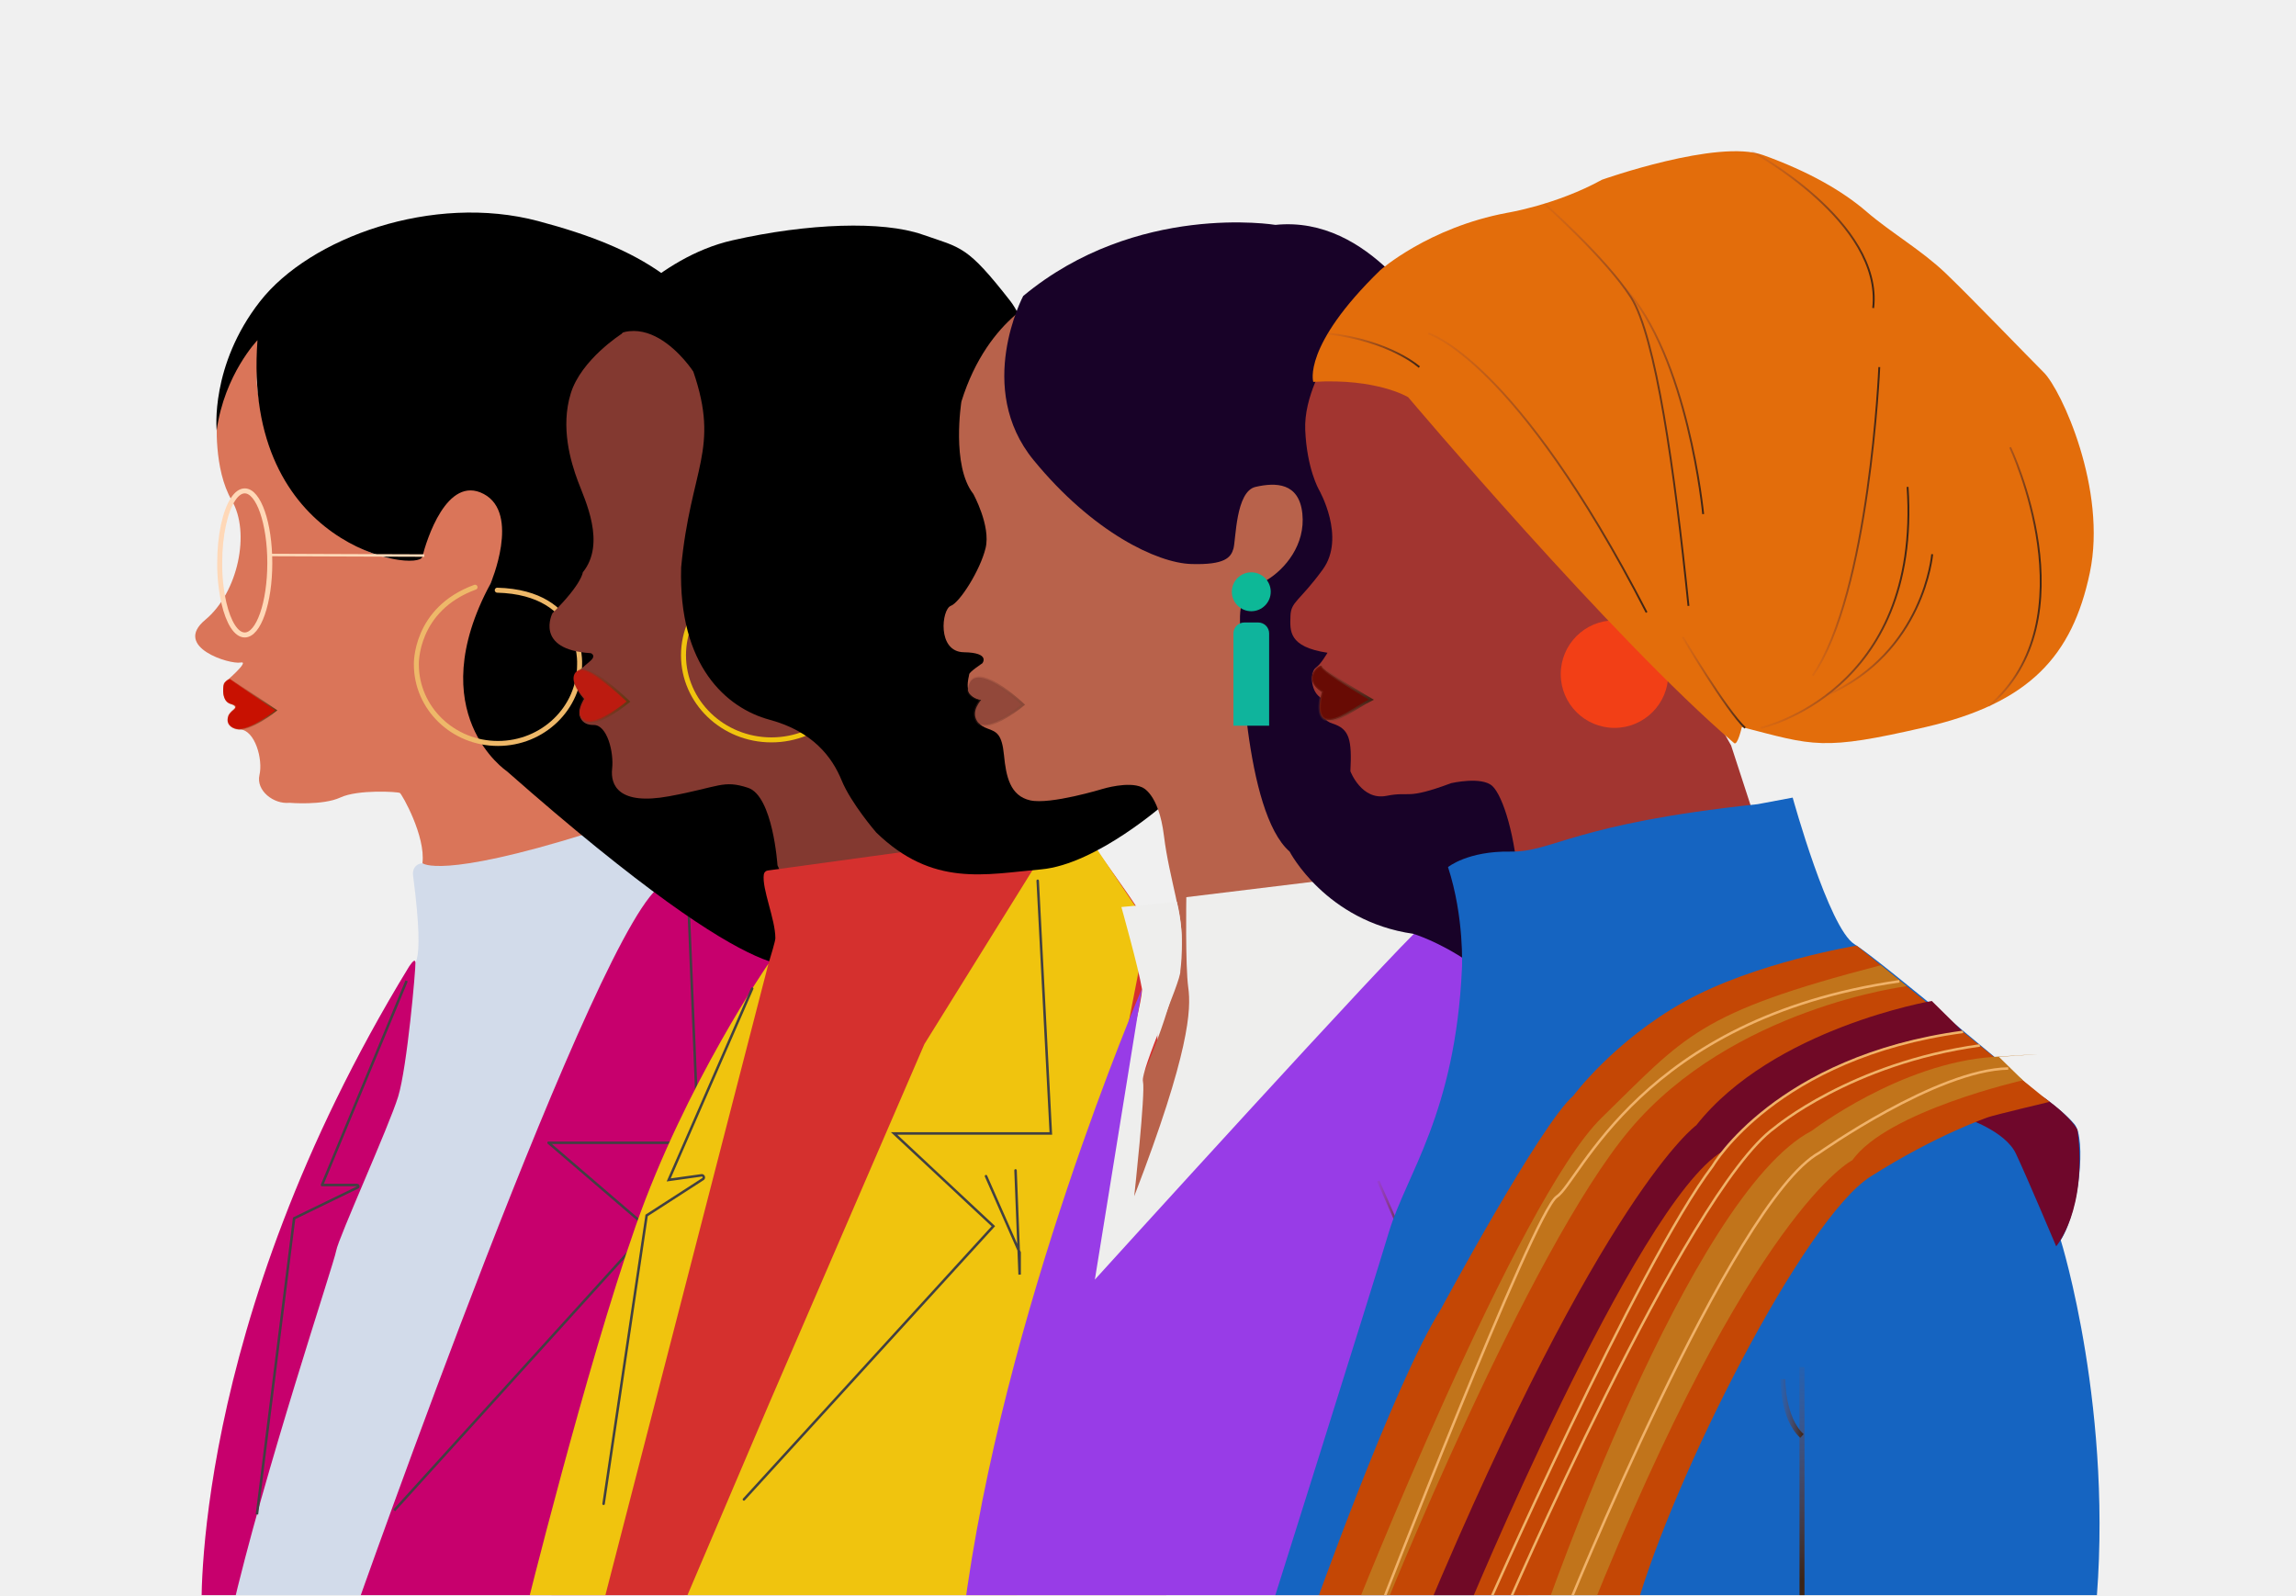
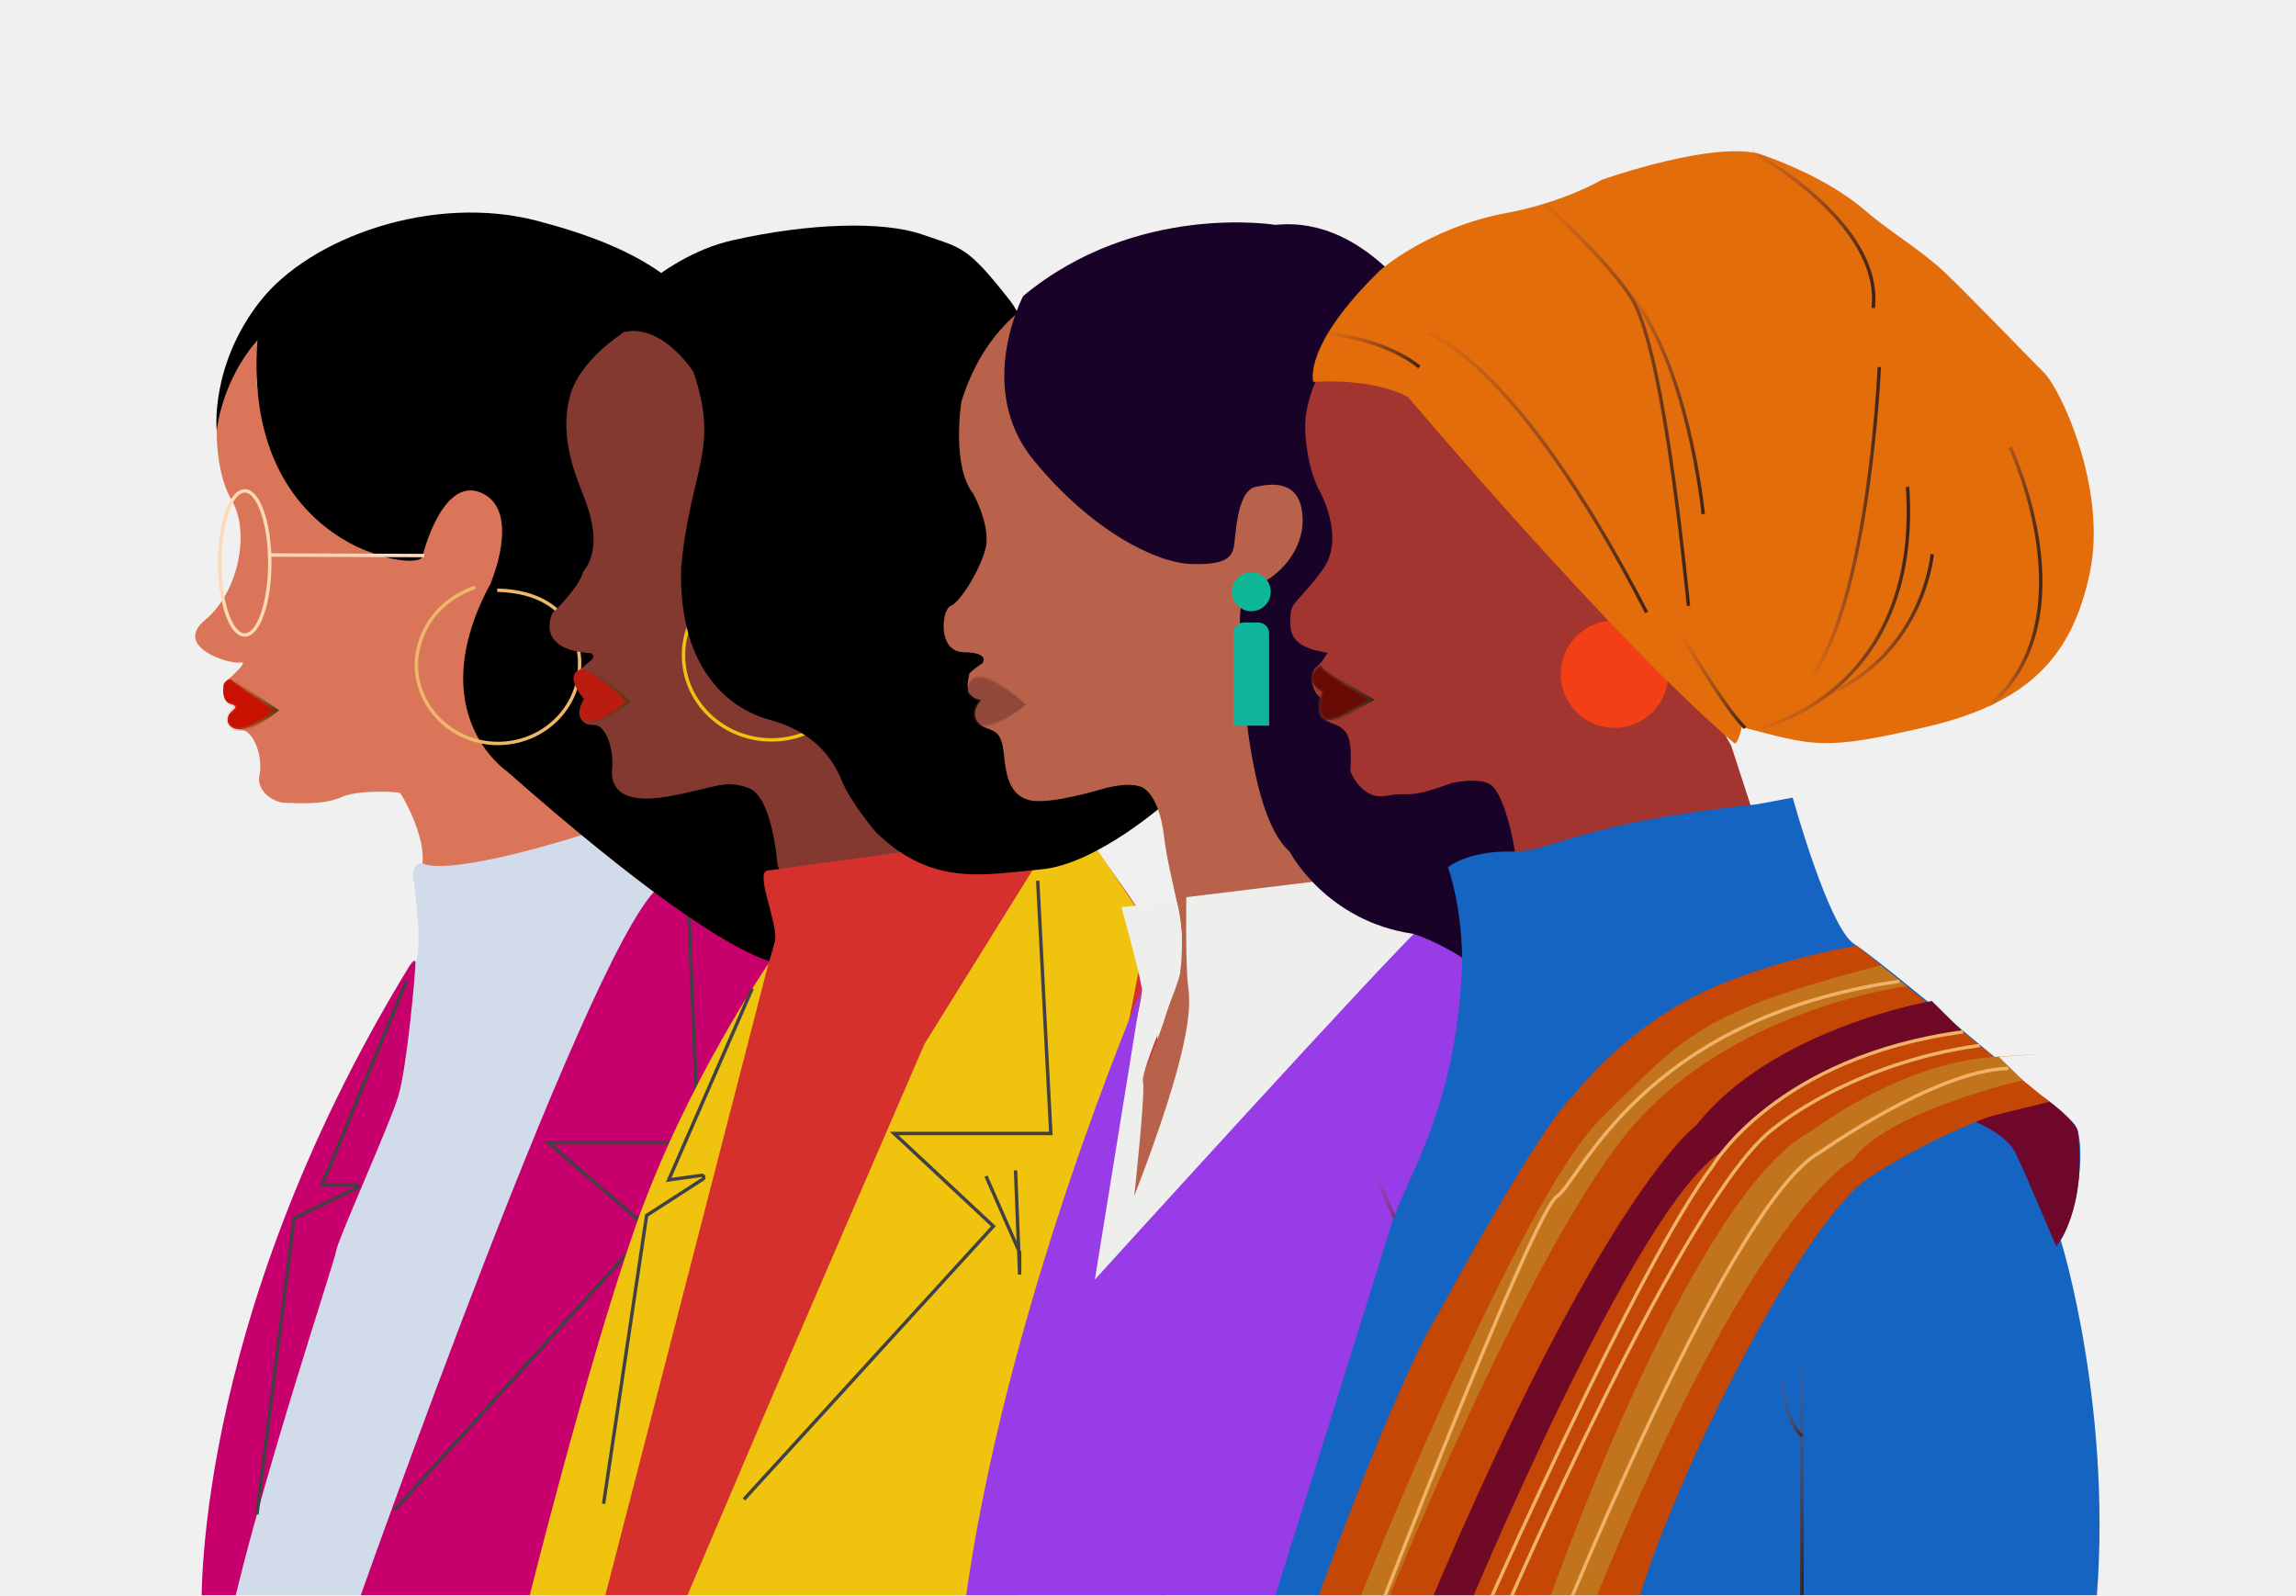
<svg xmlns="http://www.w3.org/2000/svg" width="675" height="469" viewBox="0 0 675 469" fill="none">
  <g clip-path="url(#clip0_2303_12391)">
    <path d="M63.8 123.218C63.8 123.218 62.672 137.857 68.165 147.184C73.657 156.511 70.035 174.206 60.346 182.242C50.657 190.279 67.641 195.422 70.709 194.799C73.776 194.175 65.845 200.865 65.845 200.865C65.845 200.865 64.598 205.897 67.859 206.982C71.12 208.067 67.236 210.099 67.236 210.099C67.236 210.099 66.032 214.32 70.496 214.463C74.961 214.607 77.355 223.273 76.282 227.856C75.21 232.438 80.428 236.528 85.111 236.042C85.111 236.042 94.881 236.89 100.074 234.477C105.268 232.064 116.958 232.787 117.563 233.149C118.168 233.511 125.163 245.818 124.197 253.78C123.23 261.742 129.87 268.251 129.87 268.251L181.737 255.226L173.793 244.819C173.443 244.576 154.239 226.636 149.009 222.062C147.494 215.996 136.834 222.145 138.281 188.047C138.281 188.047 139.571 179.842 147.77 164.567C147.77 164.567 153.922 146.932 143.472 141.945C143.472 141.945 134.878 137.034 127.153 148.294C127.153 148.294 125.542 153.404 122.724 162.089C122.724 162.089 118.18 168.426 103.304 159.579C103.304 159.579 77.891 144.142 75.478 112.294C75.478 112.294 75.64 103.927 76.563 100.448C77.486 96.969 66.399 103.493 63.8 123.218Z" fill="#DA7559" />
-     <path d="M81.245 208.865L67.66 199.656C67.142 199.756 66.67 200.021 66.314 200.411C65.958 200.8 65.737 201.294 65.683 201.819C65.447 203.69 65.683 206.408 67.859 206.975C70.035 207.543 69.268 208.179 68.059 209.183C66.849 210.186 65.708 213.435 69.537 214.345C73.365 215.255 81.245 208.865 81.245 208.865Z" fill="#C81101" stroke="url(#paint0_linear_2303_12391)" stroke-width="0.367" stroke-miterlimit="10" />
+     <path d="M81.245 208.865L67.66 199.656C67.142 199.756 66.67 200.021 66.314 200.411C65.958 200.8 65.737 201.294 65.683 201.819C65.447 203.69 65.683 206.408 67.859 206.975C70.035 207.543 69.268 208.179 68.059 209.183C66.849 210.186 65.708 213.435 69.537 214.345C73.365 215.255 81.245 208.865 81.245 208.865Z" fill="#C81101" stroke="url(#paint0_linear_2303_12391)" strokeWidth="0.367" stroke-miterlimit="10" />
    <path d="M124.19 253.78C124.19 253.78 129.178 258.612 172.634 245.051L226.191 281.35L230.424 474.827H59.292C59.292 474.827 62.971 376.05 120.736 283.489C120.736 283.489 125.4 287.753 121.459 257.596C121.459 257.596 120.755 254.26 124.19 253.78Z" fill="#D2DBEA" />
    <path d="M195.017 260.052L226.814 281.736L200.429 474.808H104.008C104.008 474.808 177.011 267.378 195.017 260.052Z" fill="#C7006D" />
    <path d="M67.959 474.677L59.274 474.808C59.274 474.808 55.414 390.527 120.069 284.523C120.069 284.523 122.027 281.238 122.133 283.008C122.239 284.779 119.707 313.727 117.058 322.412C114.408 331.097 99.444 364.079 98.84 367.733C98.235 371.386 77.629 432.73 67.959 474.677Z" fill="#C7006D" />
-     <path d="M115.911 444.084L190.859 361.417L161.262 336.004H205.336L202.399 266.106" stroke="#414042" stroke-width="0.733" stroke-linejoin="round" />
-     <path d="M75.534 445.274L86.464 358.212L105.168 349.122C105.241 349.083 105.299 349.022 105.333 348.947C105.367 348.872 105.376 348.788 105.358 348.707C105.339 348.627 105.295 348.555 105.231 348.502C105.167 348.45 105.088 348.42 105.006 348.417H94.675L119.545 288.395" stroke="#414042" stroke-width="0.733" stroke-linejoin="round" />
-     <path d="M79.319 165.527C79.319 177.217 76.021 186.694 71.949 186.694C69.406 186.694 67.161 182.997 65.839 177.342C64.975 173.453 64.557 169.479 64.592 165.496C64.592 157.334 66.201 150.252 68.551 146.723C69.574 145.189 70.734 144.329 71.962 144.329C76.021 144.36 79.319 153.837 79.319 165.527Z" stroke="#FFD8B7" stroke-width="1.466" stroke-miterlimit="10" />
+     <path d="M115.911 444.084L190.859 361.417L161.262 336.004H205.336L202.399 266.106" stroke="#414042" strokeWidth="0.733" strokeLinejoin="round" />
+     <path d="M75.534 445.274L86.464 358.212L105.168 349.122C105.241 349.083 105.299 349.022 105.333 348.947C105.367 348.872 105.376 348.788 105.358 348.707C105.339 348.627 105.295 348.555 105.231 348.502C105.167 348.45 105.088 348.42 105.006 348.417H94.675L119.545 288.395" stroke="#414042" strokeWidth="0.733" strokeLinejoin="round" />
+     <path d="M79.319 165.527C79.319 177.217 76.021 186.694 71.949 186.694C69.406 186.694 67.161 182.997 65.839 177.342C64.975 173.453 64.557 169.479 64.592 165.496C64.592 157.334 66.201 150.252 68.551 146.723C69.574 145.189 70.734 144.329 71.962 144.329C76.021 144.36 79.319 153.837 79.319 165.527Z" stroke="#FFD8B7" strokeWidth="1.466" stroke-miterlimit="10" />
    <path d="M63.701 126.516C63.701 126.516 61.724 107.456 76.426 88.64C91.127 69.823 127.327 56.792 158.207 64.997C189.088 73.202 204.968 83.736 217.837 108.344C230.705 132.953 235.417 282.655 235.417 282.655C235.417 282.655 228.691 296.968 148.992 226.74C148.992 226.74 123.642 209.762 144.223 171.556C144.223 171.556 153.064 150.981 142.209 145.239C131.354 139.497 125.344 158.955 124.166 163.694C122.987 168.432 71.17 161.094 75.697 100.018C75.697 100.031 66.02 110.006 63.701 126.516Z" fill="black" />
-     <path d="M139.659 172.653C121.865 179.168 122.407 195.354 122.407 195.354C122.407 208.191 133.15 218.591 146.398 218.591C159.647 218.591 170.396 208.191 170.396 195.354C170.396 195.354 171.68 174.206 146.186 173.532" stroke="#EEB869" stroke-width="1.466" stroke-miterlimit="10" stroke-linecap="round" />
+     <path d="M139.659 172.653C121.865 179.168 122.407 195.354 122.407 195.354C122.407 208.191 133.15 218.591 146.398 218.591C159.647 218.591 170.396 208.191 170.396 195.354C170.396 195.354 171.68 174.206 146.186 173.532" stroke="#EEB869" strokeWidth="1.466" stroke-miterlimit="10" strokeLinecap="round" />
    <path d="M182.753 98.16C182.753 98.16 170.851 105.717 167.79 115.692C164.729 125.668 167.79 135.793 169.879 141.423C171.967 147.053 178.246 159.76 171.331 168.282C171.331 168.282 171.169 171.599 162.422 180.284C162.422 180.284 156.873 191.021 173.7 192.049C173.7 192.049 175.509 192.71 173.401 194.462C171.294 196.214 169.723 197.717 169.723 197.717C169.77 199.673 169.989 201.622 170.377 203.54C170.402 203.645 170.446 203.745 170.508 203.833L171.755 205.498C171.755 205.498 170.371 208.696 170.371 209.419C170.371 210.143 170.552 213.216 174.53 213.16C178.507 213.104 180.503 221.184 179.96 226.01C179.418 230.836 181.831 236.865 196.725 234.115C211.62 231.366 212.531 229.234 219.888 231.621C227.245 234.009 228.573 254.416 228.573 254.416L233.28 264.79L267.297 261.05L269.965 254.378L225.935 89.606C225.935 89.606 184.443 94.768 182.753 98.16Z" fill="#833930" />
    <path d="M225.698 255.949L317.474 243.362C317.474 243.362 336.515 268.612 338.766 274.567C341.017 280.521 342.949 474.808 342.949 474.808H160.078C160.078 474.808 227.949 281.961 227.949 275.851C227.949 270.24 223.934 261.311 224.557 257.103C224.597 256.813 224.73 256.544 224.936 256.336C225.142 256.128 225.409 255.993 225.698 255.949Z" fill="#D5302E" />
    <path d="M154.285 474.808H176.481L225.917 283.333C225.917 283.333 201.57 318.559 186.856 360.538C172.142 402.516 154.285 474.808 154.285 474.808Z" fill="#F0C40E" />
    <path d="M314.637 238.012L271.773 306.969L225.923 413.122L199.643 474.802H297.835L337.413 271.879L314.637 238.012Z" fill="#F0C40E" />
-     <path d="M218.703 440.866L292.043 360.531L262.851 333.267H308.932L305.073 258.961" stroke="#414042" stroke-width="0.733" stroke-miterlimit="10" stroke-linecap="round" />
-     <path d="M289.873 345.811L299.761 368.25V374.765L298.558 344.122" stroke="#414042" stroke-width="0.733" stroke-miterlimit="10" stroke-linecap="round" />
-     <path d="M177.448 442.157L190.104 357.364L206.52 346.765C206.675 346.706 206.8 346.589 206.868 346.438C206.936 346.287 206.941 346.115 206.882 345.961C206.823 345.806 206.706 345.681 206.555 345.613C206.404 345.546 206.232 345.541 206.078 345.599L196.588 346.927L221.141 290.658" stroke="#414042" stroke-width="0.733" stroke-miterlimit="10" stroke-linecap="round" />
-     <path d="M226.79 217.543C241.066 217.543 252.639 206.4 252.639 192.654C252.639 178.908 241.066 167.765 226.79 167.765C212.513 167.765 200.94 178.908 200.94 192.654C200.94 206.4 212.513 217.543 226.79 217.543Z" stroke="#F0C40E" stroke-width="1.466" stroke-miterlimit="10" />
+     <path d="M218.703 440.866L292.043 360.531L262.851 333.267H308.932L305.073 258.961" stroke="#414042" strokeWidth="0.733" stroke-miterlimit="10" strokeLinecap="round" />
+     <path d="M289.873 345.811L299.761 368.25V374.765L298.558 344.122" stroke="#414042" strokeWidth="0.733" stroke-miterlimit="10" strokeLinecap="round" />
+     <path d="M177.448 442.157L190.104 357.364L206.52 346.765C206.675 346.706 206.8 346.589 206.868 346.438C206.936 346.287 206.941 346.115 206.882 345.961C206.823 345.806 206.706 345.681 206.555 345.613C206.404 345.546 206.232 345.541 206.078 345.599L196.588 346.927L221.141 290.658" stroke="#414042" strokeWidth="0.733" stroke-miterlimit="10" strokeLinecap="round" />
+     <path d="M226.79 217.543C241.066 217.543 252.639 206.4 252.639 192.654C252.639 178.908 241.066 167.765 226.79 167.765C212.513 167.765 200.94 178.908 200.94 192.654C200.94 206.4 212.513 217.543 226.79 217.543Z" stroke="#F0C40E" strokeWidth="1.466" stroke-miterlimit="10" />
    <path d="M172.217 106.889C172.217 106.889 172.703 98.447 177.691 95.666C177.691 95.666 193.053 75.715 215.33 70.659C237.607 65.602 259.478 64.904 271.119 68.944C282.759 72.984 284.212 72.105 297.055 88.546C309.899 104.987 342.956 235.836 342.956 235.836C342.956 235.836 322.45 254.173 306.04 255.619C289.63 257.065 274.242 260.925 257.589 244.758C257.589 244.758 250.189 236.198 247.414 229.402C244.64 222.606 238.972 215.062 226.266 211.627C213.559 208.191 199.406 195.784 200.248 166.836C203.023 137.533 211.708 132.258 203.827 109.258C203.821 109.227 187.498 84.057 172.217 106.889Z" fill="black" />
-     <path d="M184.767 206.29C184.767 206.29 175.477 197.293 171.412 196.881C169.28 196.663 166.188 199.176 171.774 205.467C171.774 205.467 168.32 210.598 172.217 212.082C176.113 213.566 184.767 206.29 184.767 206.29Z" fill="#BC1B10" stroke="url(#paint1_linear_2303_12391)" stroke-width="0.733" stroke-miterlimit="10" />
+     <path d="M184.767 206.29C184.767 206.29 175.477 197.293 171.412 196.881C169.28 196.663 166.188 199.176 171.774 205.467C171.774 205.467 168.32 210.598 172.217 212.082C176.113 213.566 184.767 206.29 184.767 206.29Z" fill="#BC1B10" stroke="url(#paint1_linear_2303_12391)" strokeWidth="0.733" stroke-miterlimit="10" />
    <path d="M308.203 86.47C308.203 86.47 290.596 92.499 282.641 118.074C282.641 118.074 279.623 136.891 286.138 145.214C286.138 145.214 291.326 154.622 289.755 161.138C288.183 167.653 282.154 177.18 279.505 178.146C276.855 179.112 275.402 191.657 283.364 191.775C291.326 191.894 288.794 195.03 288.794 195.03C288.794 195.03 284.929 197.567 284.929 198.29C284.929 199.014 282.641 204.924 288.551 205.772C288.551 205.772 286.862 207.705 287.223 209.993C287.585 212.281 287.703 213.254 290.341 214.22C292.978 215.187 294.562 215.785 295.166 222.057C295.771 228.33 296.974 234.003 302.885 235.325C308.796 236.647 324.208 231.946 324.208 231.946C324.208 231.946 331.69 229.651 335.686 231.459C335.686 231.459 340.63 233.031 342.195 245.799C343.76 258.568 348.23 270.283 347.264 278.002C346.298 285.721 344.608 296.083 336.166 315.878L330.86 370.887L430.741 270.508L374.31 86.47C374.31 86.47 321.047 77.336 308.203 86.47Z" fill="#B8624B" />
-     <path d="M300.809 207.175C300.809 207.175 285.901 192.991 284.598 202.455C284.598 202.455 283.931 204.681 288.557 205.766C288.557 205.766 285.122 209.133 287.423 212.256C289.723 215.38 298.396 209.264 300.809 207.175Z" fill="#92483A" stroke="url(#paint2_linear_2303_12391)" stroke-width="0.733" stroke-miterlimit="10" />
+     <path d="M300.809 207.175C300.809 207.175 285.901 192.991 284.598 202.455C284.598 202.455 283.931 204.681 288.557 205.766C288.557 205.766 285.122 209.133 287.423 212.256C289.723 215.38 298.396 209.264 300.809 207.175Z" fill="#92483A" stroke="url(#paint2_linear_2303_12391)" strokeWidth="0.733" stroke-miterlimit="10" />
    <path d="M345.992 265.152L329.676 266.686C329.676 266.686 334.745 284.735 335.711 290.671C336.677 296.606 307.48 395.028 307.48 395.028L336.914 399.854L420.61 276.562L396.294 258.001L348.766 263.787C348.766 263.787 348.449 283.975 349.334 290.328C350.219 296.681 349.814 309.226 333.448 351.728C333.448 351.728 336.783 321.358 336.023 317.985C335.262 314.612 347.326 288.37 347.002 285.502C346.971 285.502 348.592 275.408 345.992 265.152Z" fill="#EEEEED" />
    <path d="M283.276 474.808H449.582L437.998 289.362C437.998 289.362 425.778 265.882 418.047 272.316C410.316 278.75 321.876 376.231 321.876 376.231L335.711 290.69C335.711 290.69 294.536 386.206 283.276 474.808Z" fill="#983CE7" />
-     <path d="M405.191 347.258L413.234 365.594" stroke="url(#paint3_linear_2303_12391)" stroke-width="0.733" stroke-miterlimit="10" />
+     <path d="M405.191 347.258L413.234 365.594" stroke="url(#paint3_linear_2303_12391)" strokeWidth="0.733" stroke-miterlimit="10" />
    <path d="M422.237 95.392C419.668 94.768 403.258 63.227 374.952 66.12C374.952 66.12 334.102 59.367 300.809 87.031C300.809 87.031 286.469 114.053 303.864 135.282C321.259 156.511 340.212 165.521 350.182 165.832C360.151 166.144 361.859 163.906 362.614 161.331C363.368 158.756 363.237 144.497 369.123 143.156C375.008 141.816 381.91 141.828 382.877 150.994C383.843 160.159 377.783 167.329 372.427 170.564C367.072 173.8 364.416 175.004 364.54 182.479C364.665 189.955 365.787 238.754 379.136 250.382C379.136 250.382 389.735 270.857 415.485 274.56C415.485 274.56 423.041 276.811 431.888 282.921C440.735 289.031 487.702 230.487 487.702 230.487L422.237 95.392Z" fill="#180228" />
    <path d="M367.863 179.711C371.021 179.711 373.581 177.151 373.581 173.994C373.581 170.836 371.021 168.276 367.863 168.276C364.706 168.276 362.146 170.836 362.146 173.994C362.146 177.151 364.706 179.711 367.863 179.711Z" fill="#0DB897" />
    <path d="M365.819 183.028H369.909C370.759 183.028 371.574 183.365 372.175 183.966C372.776 184.567 373.113 185.382 373.113 186.232V213.366H362.614V186.232C362.614 185.382 362.952 184.567 363.553 183.966C364.154 183.365 364.969 183.028 365.819 183.028Z" fill="#0FB49C" />
    <path d="M391.786 102.63C389.75 105.73 388.021 109.021 386.624 112.456C384.928 116.615 383.507 121.609 383.725 126.435C384.211 137.857 387.746 143.967 387.746 143.967C387.746 143.967 395.789 157.958 388.875 167.447C381.96 176.936 379.523 176.799 379.385 181.12C379.248 185.441 378.718 190.179 390.271 191.925C390.271 191.925 388.282 195.36 386.805 196.389C385.327 197.418 385.053 202.811 388.052 204.98C391.051 207.15 386.867 211.215 391.793 212.761C396.718 214.308 397.485 217.469 396.999 226.758C396.999 226.758 400.259 235.443 407.598 233.997C414.936 232.55 413.028 235.319 426.657 230.256C426.657 230.256 435.586 228.205 438.722 231.098C441.858 233.991 445.717 246.18 446.44 261.025C447.163 275.87 521.956 259.217 521.956 259.217L508.925 219.171L427.15 74.805C427.15 74.805 410.79 80.597 391.786 102.63Z" fill="#A23530" />
    <path d="M474.646 214.015C483.375 214.015 490.451 206.938 490.451 198.209C490.451 189.48 483.375 182.404 474.646 182.404C465.917 182.404 458.841 189.48 458.841 198.209C458.841 206.938 465.917 214.015 474.646 214.015Z" fill="#F23F16" />
    <path d="M386.082 112.282C386.082 112.282 382.758 101.826 405.758 79.456C405.758 79.456 419.918 66.912 443.074 62.572C443.074 62.572 457.551 60.24 470.98 52.84C470.98 52.84 504.997 40.775 518.364 45.601C531.732 50.427 541.689 56.138 548.765 62.248C555.842 68.358 564.845 73.508 571.921 80.26C578.998 87.012 595.725 104.389 600.875 109.532C606.025 114.676 619.53 143.954 614.386 168.401C609.242 192.847 596.667 206.695 566.117 213.771C535.566 220.848 533.303 219.239 512.074 213.771C512.074 213.771 510.827 219.345 509.823 218.491C473.954 187.791 413.988 116.783 413.988 116.783C413.988 116.783 404.836 111.153 386.082 112.282Z" fill="#E36D0B" />
-     <path d="M419.918 98.048C419.918 98.048 445.48 105.286 484.086 180.072" stroke="url(#paint4_linear_2303_12391)" stroke-width="0.55" stroke-miterlimit="10" />
-     <path d="M417.262 107.936C417.262 107.936 408.814 100.218 390.359 98.048" stroke="url(#paint5_linear_2303_12391)" stroke-width="0.55" stroke-miterlimit="10" />
-     <path d="M494.703 187.317C494.703 187.317 507.509 208.89 513.046 214.027" stroke="url(#paint6_linear_2303_12391)" stroke-width="0.55" stroke-miterlimit="10" />
-     <path d="M454.015 59.891C454.015 59.891 472.265 76.102 479.503 87.43C486.742 98.759 492.291 138.094 496.393 178.146" stroke="url(#paint7_linear_2303_12391)" stroke-width="0.55" stroke-miterlimit="10" />
-     <path d="M517.623 214.021C517.623 214.021 564.907 203.715 560.805 143.163" stroke="url(#paint8_linear_2303_12391)" stroke-width="0.55" stroke-miterlimit="10" />
-     <path d="M568.043 162.946C568.043 162.946 565.68 191.825 536.925 204.45" stroke="url(#paint9_linear_2303_12391)" stroke-width="0.55" stroke-miterlimit="10" />
-     <path d="M590.962 131.529C590.962 131.529 614.935 182.03 584.615 207.692" stroke="url(#paint10_linear_2303_12391)" stroke-width="0.55" stroke-miterlimit="10" />
-     <path d="M500.714 151.156C500.714 151.156 496.287 104.626 477.265 84.219" stroke="url(#paint11_linear_2303_12391)" stroke-width="0.55" stroke-miterlimit="10" />
-     <path d="M514.991 44.473C514.991 44.473 553.597 65.234 550.698 90.566" stroke="url(#paint12_linear_2303_12391)" stroke-width="0.55" stroke-miterlimit="10" />
-     <path d="M552.487 107.936C552.487 107.936 549.626 174.524 532.898 198.652" stroke="url(#paint13_linear_2303_12391)" stroke-width="0.55" stroke-miterlimit="10" />
+     <path d="M419.918 98.048C419.918 98.048 445.48 105.286 484.086 180.072" stroke="url(#paint4_linear_2303_12391)" strokeWidth="0.55" stroke-miterlimit="10" />
+     <path d="M417.262 107.936C417.262 107.936 408.814 100.218 390.359 98.048" stroke="url(#paint5_linear_2303_12391)" strokeWidth="0.55" stroke-miterlimit="10" />
+     <path d="M494.703 187.317C494.703 187.317 507.509 208.89 513.046 214.027" stroke="url(#paint6_linear_2303_12391)" strokeWidth="0.55" stroke-miterlimit="10" />
+     <path d="M454.015 59.891C454.015 59.891 472.265 76.102 479.503 87.43C486.742 98.759 492.291 138.094 496.393 178.146" stroke="url(#paint7_linear_2303_12391)" strokeWidth="0.55" stroke-miterlimit="10" />
+     <path d="M517.623 214.021C517.623 214.021 564.907 203.715 560.805 143.163" stroke="url(#paint8_linear_2303_12391)" strokeWidth="0.55" stroke-miterlimit="10" />
+     <path d="M568.043 162.946C568.043 162.946 565.68 191.825 536.925 204.45" stroke="url(#paint9_linear_2303_12391)" strokeWidth="0.55" stroke-miterlimit="10" />
+     <path d="M590.962 131.529C590.962 131.529 614.935 182.03 584.615 207.692" stroke="url(#paint10_linear_2303_12391)" strokeWidth="0.55" stroke-miterlimit="10" />
+     <path d="M500.714 151.156C500.714 151.156 496.287 104.626 477.265 84.219" stroke="url(#paint11_linear_2303_12391)" strokeWidth="0.55" stroke-miterlimit="10" />
+     <path d="M514.991 44.473C514.991 44.473 553.597 65.234 550.698 90.566" stroke="url(#paint12_linear_2303_12391)" strokeWidth="0.55" stroke-miterlimit="10" />
+     <path d="M552.487 107.936C552.487 107.936 549.626 174.524 532.898 198.652" stroke="url(#paint13_linear_2303_12391)" strokeWidth="0.55" stroke-miterlimit="10" />
    <path d="M425.703 254.946C425.703 254.946 431.496 250.176 444.04 250.388C456.584 250.6 462.214 242.239 516.737 236.447L527.031 234.514C527.031 234.514 537.63 272.958 545.205 277.622C552.78 282.285 599.959 322.175 599.959 322.175C599.959 322.175 606.325 326.353 609.86 330.536C613.395 334.72 611.312 355.787 605.838 364.634C605.838 364.634 621.762 415.46 615.976 474.808H373.113C373.113 474.808 403.271 379.111 408.333 362.221C413.396 345.331 427.873 327.481 429.806 284.536C429.806 284.536 430.529 269.741 425.703 254.946Z" fill="#1564C1" />
    <path d="M578.056 328.809C578.056 328.809 589.515 332.55 592.651 339.184C595.788 345.817 604.497 366.442 604.497 366.442C604.497 366.442 613.787 355.693 610.77 332.238C610.77 332.238 609.354 328.79 601.193 322.886C593.032 316.982 578.056 328.809 578.056 328.809Z" fill="#6F072B" />
    <path d="M584.615 328.447C584.615 328.447 569.334 333.591 549.869 345.973C530.404 358.355 491.811 434.438 480.869 473.356L385.658 474.808C385.658 474.808 409.78 406.781 423.615 384.897C423.615 384.897 452.887 330.536 462.538 322.175C462.538 322.175 474.422 306.089 495.177 294.512C515.933 282.934 545.841 278.033 545.841 278.033L602.515 323.977C602.515 323.977 586.23 327.861 584.615 328.447Z" fill="#C44705" />
-     <path d="M529.768 401.943V474.802" stroke="url(#paint14_linear_2303_12391)" stroke-width="1.466" stroke-miterlimit="10" />
-     <path d="M524.138 405.484C524.138 405.484 523.976 416.906 529.749 422.212" stroke="url(#paint15_linear_2303_12391)" stroke-width="1.466" stroke-miterlimit="10" />
+     <path d="M529.768 401.943V474.802" stroke="url(#paint14_linear_2303_12391)" strokeWidth="1.466" stroke-miterlimit="10" />
+     <path d="M524.138 405.484C524.138 405.484 523.976 416.906 529.749 422.212" stroke="url(#paint15_linear_2303_12391)" strokeWidth="1.466" stroke-miterlimit="10" />
    <path d="M397.89 474.621C397.89 474.621 446.129 352.732 470.899 328.603C495.67 304.475 498.956 297.847 552.949 283.794L560.555 289.96C560.555 289.96 509.337 296.357 479.223 332.064C449.109 367.77 406.226 474.84 406.226 474.84L397.89 474.621Z" fill="#C1741B" />
-     <path d="M405.104 474.509C405.104 474.509 450.917 356.192 457.669 351.846C464.421 347.501 482.402 299.474 558.392 288.52" stroke="#F0B269" stroke-width="0.733" stroke-miterlimit="10" />
+     <path d="M405.104 474.509C405.104 474.509 450.917 356.192 457.669 351.846C464.421 347.501 482.402 299.474 558.392 288.52" stroke="#F0B269" strokeWidth="0.733" stroke-miterlimit="10" />
    <path d="M419.007 474.808H430.853C430.853 474.808 480.731 354.016 506.294 338.579C506.294 338.579 530.834 308.029 577.127 303.39L567.925 294.306C567.925 294.306 521.226 302.268 498.681 330.86C498.681 330.86 471.18 350.481 419.007 474.808Z" fill="#700926" />
-     <path d="M436.159 474.808C436.159 474.808 481.517 371.791 503.551 342.762C503.551 342.762 522.174 310.822 577.121 303.39" stroke="#F0B269" stroke-width="0.733" stroke-miterlimit="10" />
-     <path d="M442.107 474.509C442.107 474.509 495.664 350.4 521.725 331.583C521.725 331.583 544.17 312.624 582.046 307.386" stroke="#F0B269" stroke-width="0.733" stroke-miterlimit="10" />
+     <path d="M436.159 474.808C436.159 474.808 481.517 371.791 503.551 342.762C503.551 342.762 522.174 310.822 577.121 303.39" stroke="#F0B269" strokeWidth="0.733" stroke-miterlimit="10" />
+     <path d="M442.107 474.509C442.107 474.509 495.664 350.4 521.725 331.583C521.725 331.583 544.17 312.624 582.046 307.386" stroke="#F0B269" strokeWidth="0.733" stroke-miterlimit="10" />
    <path d="M467.202 474.808H453.853C453.853 474.808 496.636 351.123 532.661 332.469C532.661 332.469 558.666 312.518 586.193 310.747C613.719 308.976 587.664 310.747 587.664 310.747L594.703 317.624C594.703 317.624 554.857 326.658 544.563 341.135C544.563 341.154 514.992 355.544 467.202 474.808Z" fill="#C1741B" />
-     <path d="M459.964 474.808C459.964 474.808 509.181 353.056 534.912 338.891C534.912 338.891 569.353 314.519 590.401 314.157" stroke="#F0B269" stroke-width="0.733" stroke-miterlimit="10" />
-     <path d="M403.146 205.71C403.146 205.71 388.775 197.343 388.613 195.996C388.451 194.649 382.16 199.375 388.613 203.478C388.613 203.478 386.48 210.654 389.81 211.583C393.139 212.512 398.32 208.116 403.146 205.71Z" fill="#680B04" stroke="url(#paint16_linear_2303_12391)" stroke-width="0.733" stroke-miterlimit="10" />
-     <path d="M124.751 163.345L79.319 163.182" stroke="#FFD8B7" stroke-width="0.733" stroke-miterlimit="10" />
+     <path d="M459.964 474.808C459.964 474.808 509.181 353.056 534.912 338.891C534.912 338.891 569.353 314.519 590.401 314.157" stroke="#F0B269" strokeWidth="0.733" stroke-miterlimit="10" />
+     <path d="M403.146 205.71C403.146 205.71 388.775 197.343 388.613 195.996C388.451 194.649 382.16 199.375 388.613 203.478C388.613 203.478 386.48 210.654 389.81 211.583C393.139 212.512 398.32 208.116 403.146 205.71Z" fill="#680B04" stroke="url(#paint16_linear_2303_12391)" strokeWidth="0.733" stroke-miterlimit="10" />
+     <path d="M124.751 163.345L79.319 163.182" stroke="#FFD8B7" strokeWidth="0.733" stroke-miterlimit="10" />
  </g>
  <defs>
    <linearGradient id="paint0_linear_2303_12391" x1="65.453" y1="207.038" x2="81.507" y2="207.038" gradientUnits="userSpaceOnUse">
      <stop stop-color="#DE765B" stop-opacity="0" />
      <stop offset="1" stop-color="#603913" />
    </linearGradient>
    <linearGradient id="paint1_linear_2303_12391" x1="168.301" y1="204.575" x2="185.229" y2="204.575" gradientUnits="userSpaceOnUse">
      <stop stop-color="#833930" stop-opacity="0" />
      <stop offset="1" stop-color="#603913" />
    </linearGradient>
    <linearGradient id="paint2_linear_2303_12391" x1="284.243" y1="206.165" x2="301.27" y2="206.165" gradientUnits="userSpaceOnUse">
      <stop stop-color="#92483A" stop-opacity="0.1" />
      <stop offset="1" stop-color="#884838" />
    </linearGradient>
    <linearGradient id="paint3_linear_2303_12391" x1="404.904" y1="356.429" x2="413.521" y2="356.429" gradientUnits="userSpaceOnUse">
      <stop stop-color="#92483A" stop-opacity="0.1" />
      <stop offset="1" stop-color="#3C2415" />
    </linearGradient>
    <linearGradient id="paint4_linear_2303_12391" x1="419.849" y1="139.004" x2="484.298" y2="139.004" gradientUnits="userSpaceOnUse">
      <stop stop-color="#92483A" stop-opacity="0.1" />
      <stop offset="1" stop-color="#3C2415" />
    </linearGradient>
    <linearGradient id="paint5_linear_2303_12391" x1="390.327" y1="102.961" x2="417.418" y2="102.961" gradientUnits="userSpaceOnUse">
      <stop stop-color="#92483A" stop-opacity="0.1" />
      <stop offset="1" stop-color="#3C2415" />
    </linearGradient>
    <linearGradient id="paint6_linear_2303_12391" x1="494.504" y1="200.691" x2="513.208" y2="200.691" gradientUnits="userSpaceOnUse">
      <stop stop-color="#92483A" stop-opacity="0.1" />
      <stop offset="1" stop-color="#3C2415" />
    </linearGradient>
    <linearGradient id="paint7_linear_2303_12391" x1="453.86" y1="118.941" x2="496.624" y2="118.941" gradientUnits="userSpaceOnUse">
      <stop stop-color="#92483A" stop-opacity="0.1" />
      <stop offset="1" stop-color="#3C2415" />
    </linearGradient>
    <linearGradient id="paint8_linear_2303_12391" x1="517.573" y1="178.695" x2="561.291" y2="178.695" gradientUnits="userSpaceOnUse">
      <stop stop-color="#92483A" stop-opacity="0.1" />
      <stop offset="1" stop-color="#3C2415" />
    </linearGradient>
    <linearGradient id="paint9_linear_2303_12391" x1="536.832" y1="183.795" x2="568.28" y2="183.795" gradientUnits="userSpaceOnUse">
      <stop stop-color="#92483A" stop-opacity="0.1" />
      <stop offset="1" stop-color="#3C2415" />
    </linearGradient>
    <linearGradient id="paint10_linear_2303_12391" x1="584.466" y1="169.648" x2="600.196" y2="169.648" gradientUnits="userSpaceOnUse">
      <stop stop-color="#92483A" stop-opacity="0.1" />
      <stop offset="1" stop-color="#3C2415" />
    </linearGradient>
    <linearGradient id="paint11_linear_2303_12391" x1="477.097" y1="117.6" x2="500.945" y2="117.6" gradientUnits="userSpaceOnUse">
      <stop stop-color="#92483A" stop-opacity="0.1" />
      <stop offset="1" stop-color="#3C2415" />
    </linearGradient>
    <linearGradient id="paint12_linear_2303_12391" x1="514.86" y1="67.429" x2="551.066" y2="67.429" gradientUnits="userSpaceOnUse">
      <stop stop-color="#92483A" stop-opacity="0.1" />
      <stop offset="1" stop-color="#3C2415" />
    </linearGradient>
    <linearGradient id="paint13_linear_2303_12391" x1="532.704" y1="153.357" x2="552.718" y2="153.357" gradientUnits="userSpaceOnUse">
      <stop stop-color="#92483A" stop-opacity="0.1" />
      <stop offset="1" stop-color="#3C2415" />
    </linearGradient>
    <linearGradient id="paint14_linear_2303_12391" x1="529.768" y1="400.755" x2="529.768" y2="465.013" gradientUnits="userSpaceOnUse">
      <stop stop-color="#92483A" stop-opacity="0.1" />
      <stop offset="1" stop-color="#3C2415" />
    </linearGradient>
    <linearGradient id="paint15_linear_2303_12391" x1="523.514" y1="414.076" x2="530.186" y2="414.076" gradientUnits="userSpaceOnUse">
      <stop stop-color="#92483A" stop-opacity="0.1" />
      <stop offset="1" stop-color="#3C2415" />
    </linearGradient>
    <linearGradient id="paint16_linear_2303_12391" x1="385.396" y1="203.74" x2="403.801" y2="203.74" gradientUnits="userSpaceOnUse">
      <stop stop-color="#92483A" stop-opacity="0.1" />
      <stop offset="1" stop-color="#3C2415" />
    </linearGradient>
    <clipPath id="clip0_2303_12391">
      <rect width="674.104" height="468.813" fill="white" transform="scale(1.0004)" />
    </clipPath>
  </defs>
</svg>
